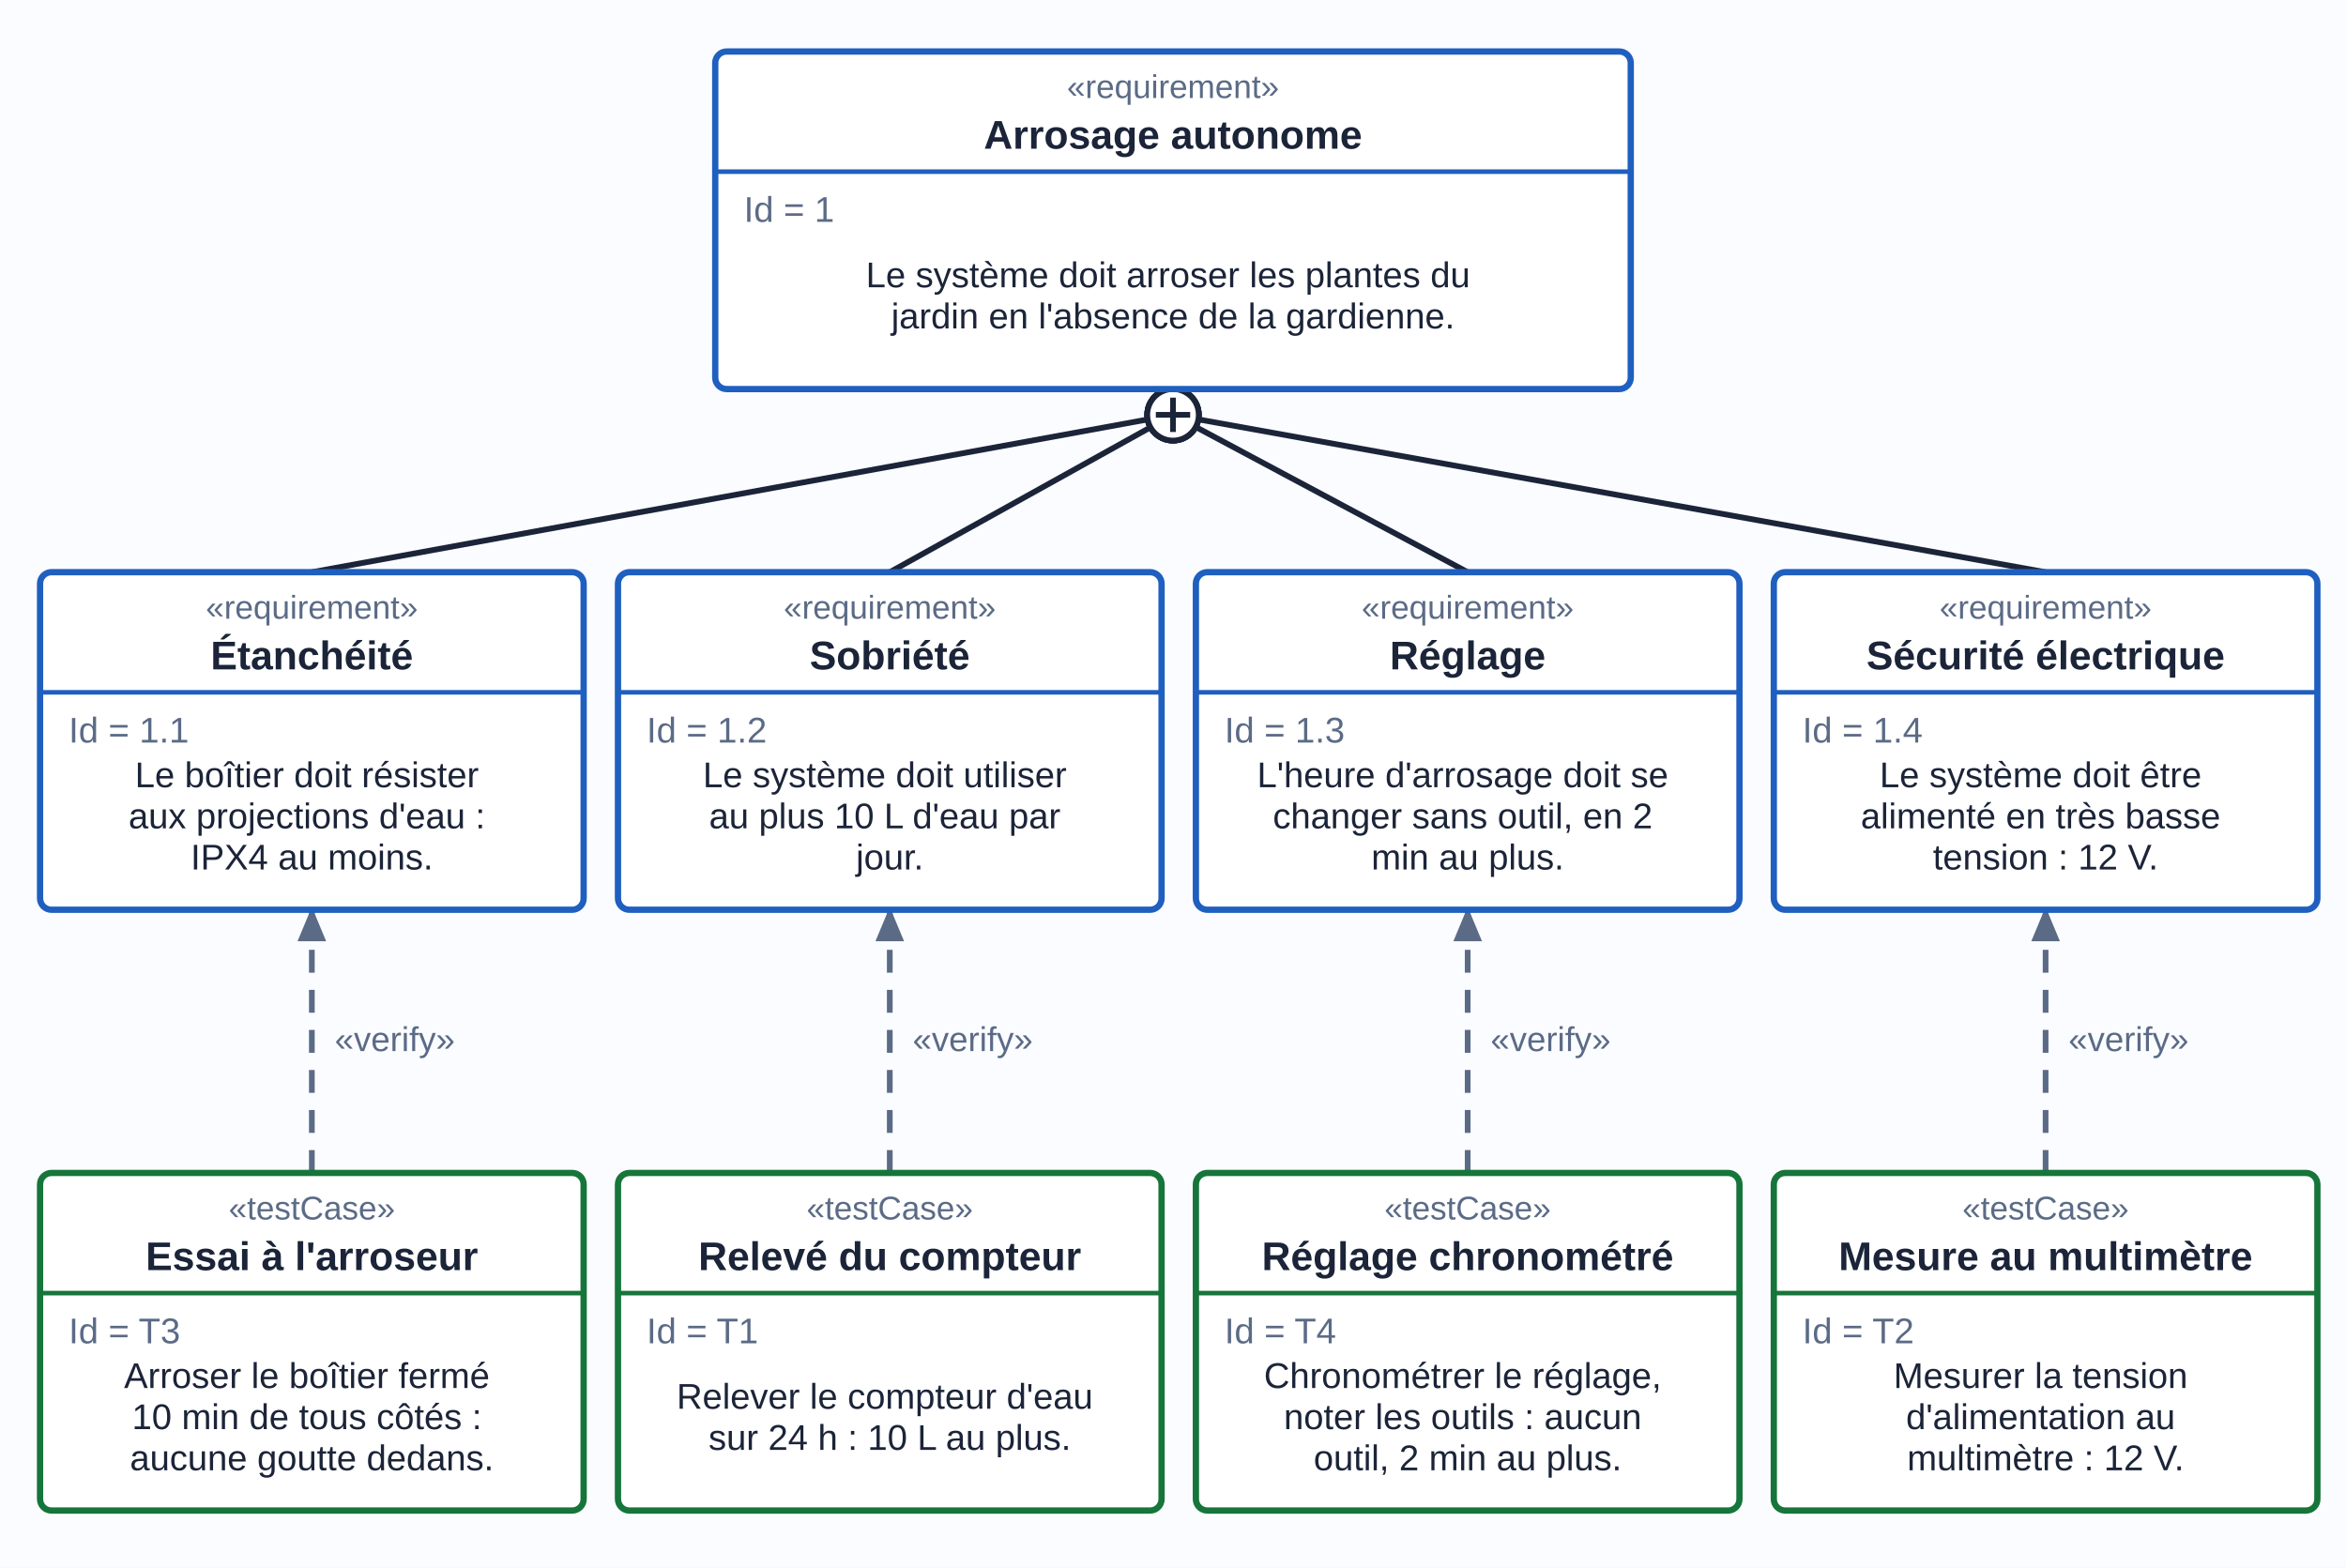
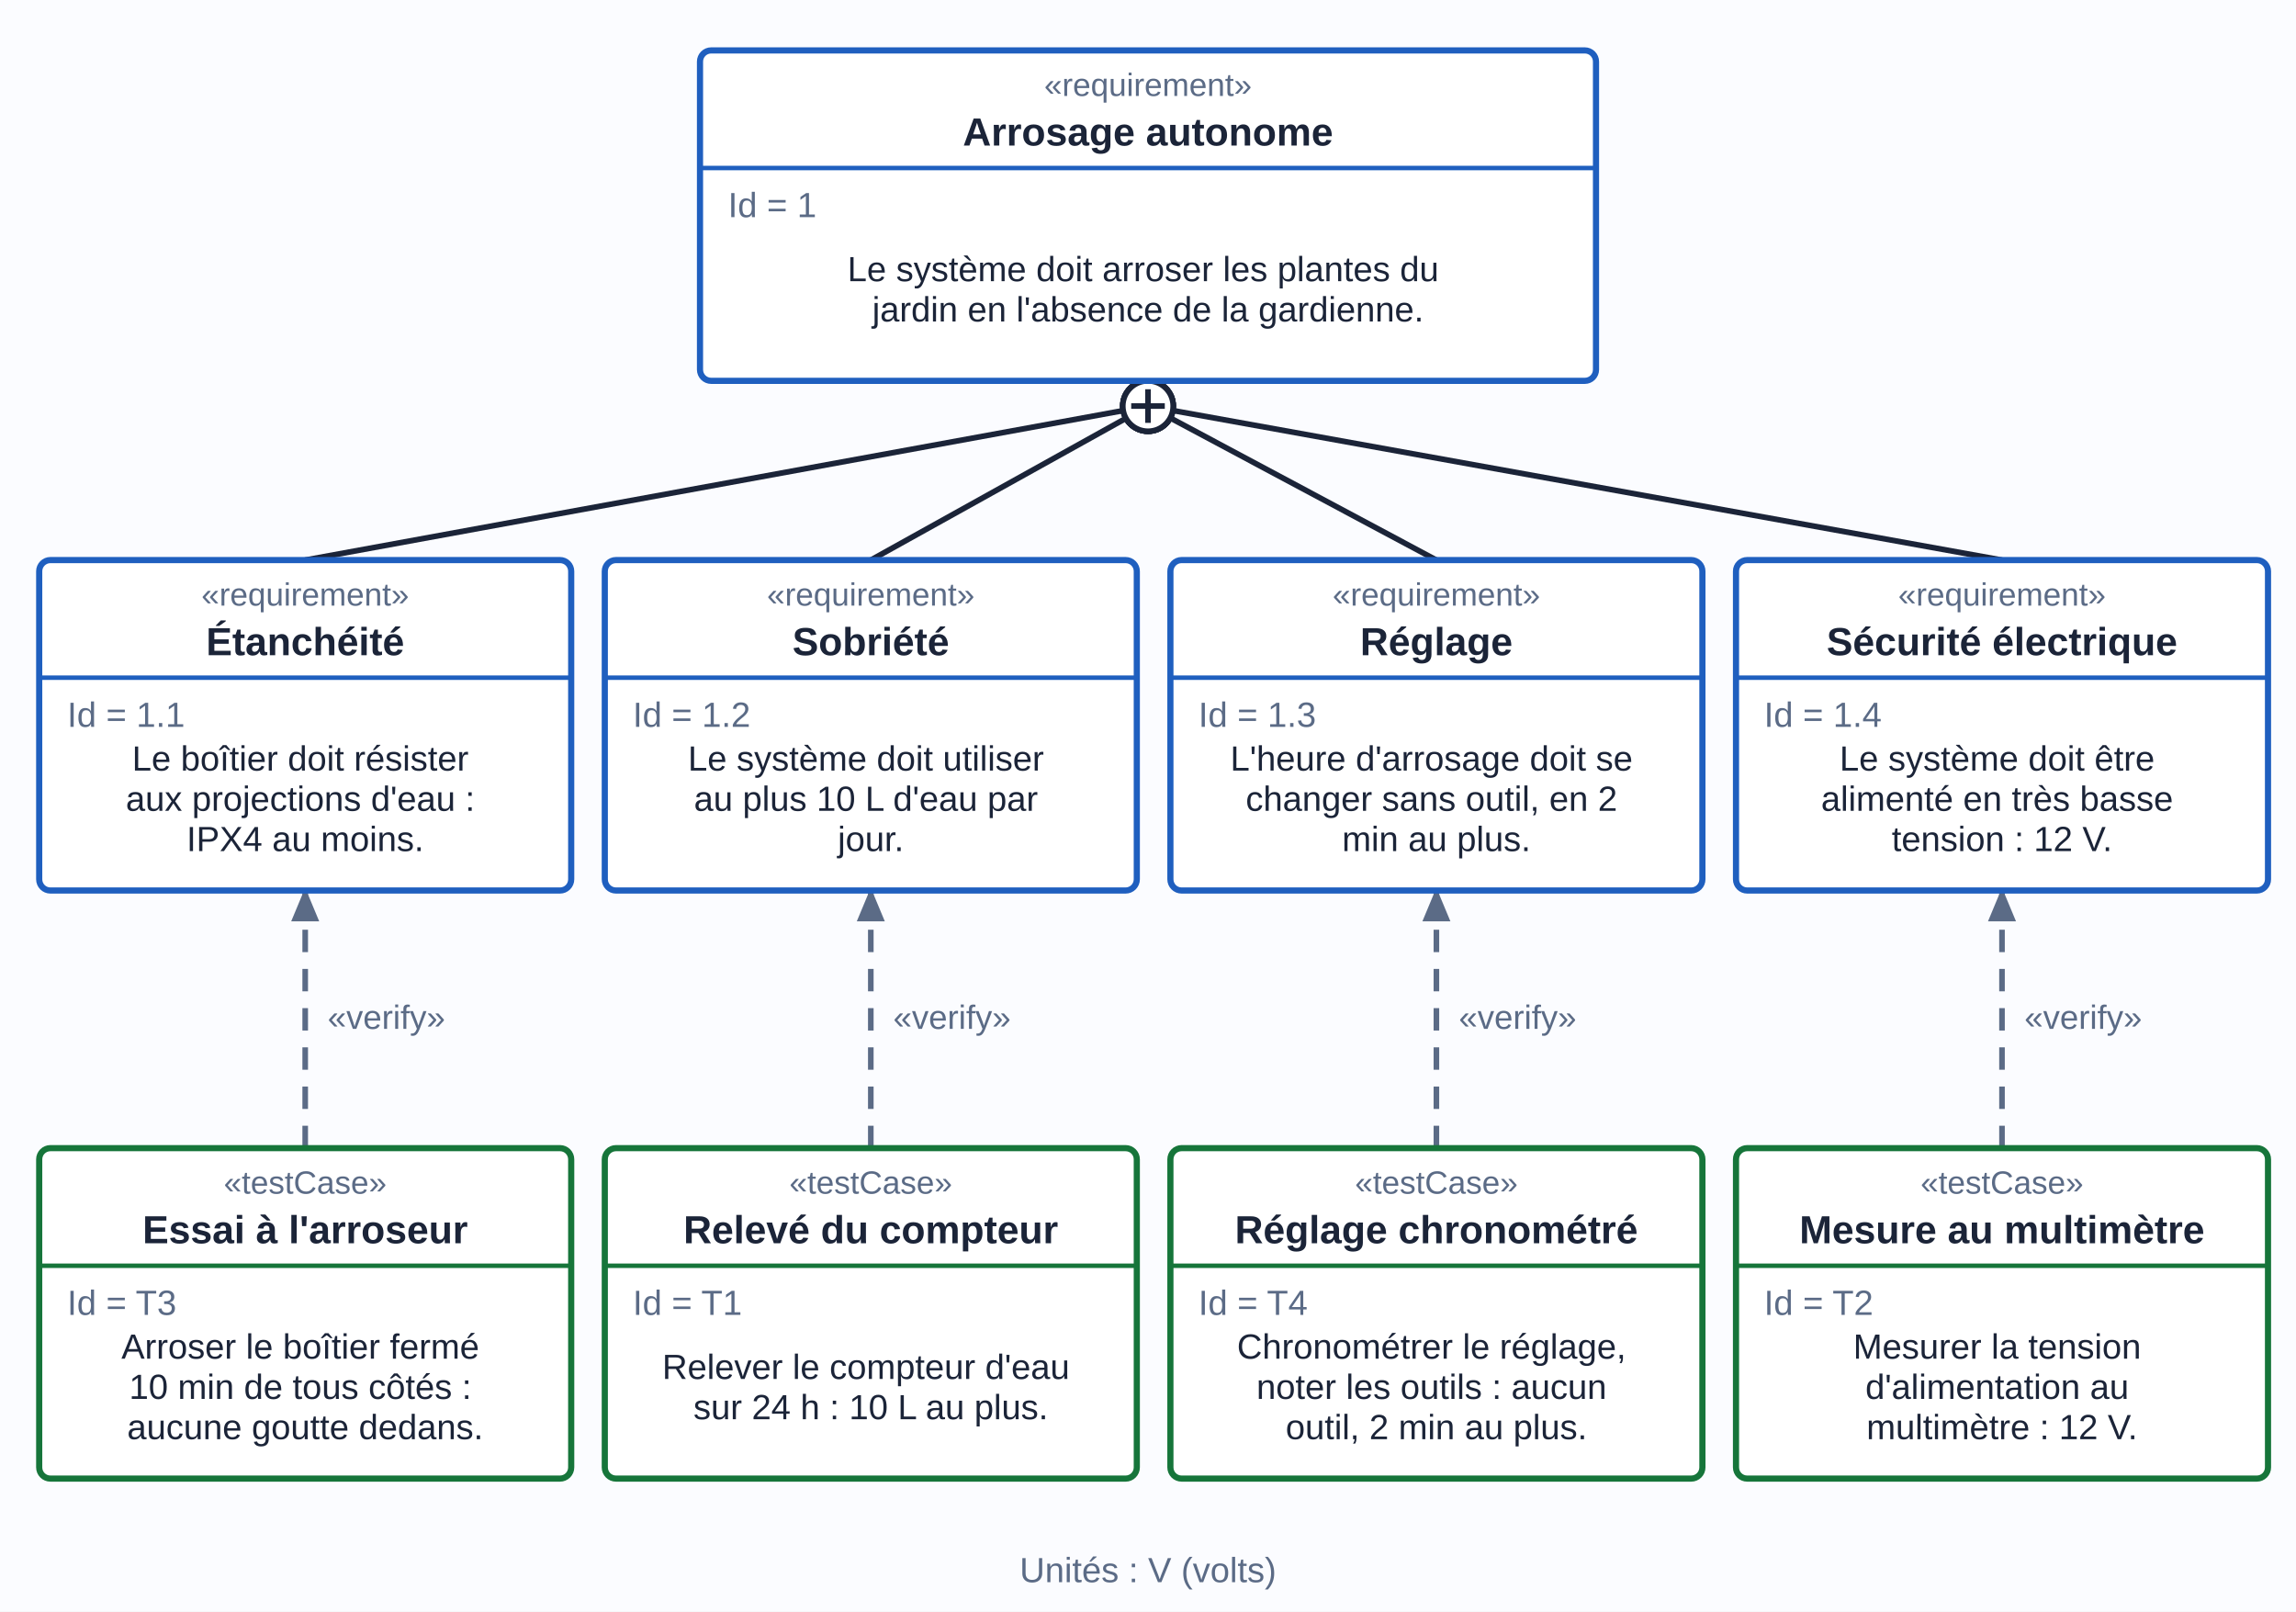
- <svg xmlns="http://www.w3.org/2000/svg" viewBox="0 0 820 548" width="820" height="548" class="schema" id="ex-arrosage-tests" role="img" aria-labelledby="ex-arrosage-tests-t ex-arrosage-tests-d" font-family="'Segoe UI',system-ui,Arial,sans-serif">
-   <rect x="0" y="0" width="820" height="548" fill="#fbfcff" />
+ <svg xmlns="http://www.w3.org/2000/svg" viewBox="0 0 820 575.5" width="820" height="575.5" class="schema" id="ex-arrosage-tests" role="img" aria-labelledby="ex-arrosage-tests-t ex-arrosage-tests-d" font-family="'Segoe UI',system-ui,Arial,sans-serif" data-legende-unites="27.5">
+   <rect x="0" y="0" width="820" height="575.5" fill="#fbfcff" data-legende-unites-fond="548" />
  <defs>
    <marker id="ex-arrosage-tests-pt" viewBox="0 0 12 10" refX="11" refY="5" markerWidth="12" markerHeight="10" markerUnits="userSpaceOnUse" orient="auto-start-reverse">
      <path d="M0,0 L12,5 L0,10 z" fill="#5b6b86" />
    </marker>
  </defs>
  <line x1="410.0" y1="145.0" x2="109.0" y2="200.0" stroke="#1b2438" stroke-width="2" />
  <circle cx="410.0" cy="145.0" r="9" fill="#ffffff" stroke="#1b2438" stroke-width="2" />
  <line x1="404.0" y1="145.0" x2="416.0" y2="145.0" stroke="#1b2438" stroke-width="2" />
  <line x1="410.0" y1="139.0" x2="410.0" y2="151.0" stroke="#1b2438" stroke-width="2" />
  <line x1="410.0" y1="145.0" x2="311.0" y2="200.0" stroke="#1b2438" stroke-width="2" />
  <circle cx="410.0" cy="145.0" r="9" fill="#ffffff" stroke="#1b2438" stroke-width="2" />
  <line x1="404.0" y1="145.0" x2="416.0" y2="145.0" stroke="#1b2438" stroke-width="2" />
  <line x1="410.0" y1="139.0" x2="410.0" y2="151.0" stroke="#1b2438" stroke-width="2" />
  <line x1="410.0" y1="145.0" x2="513.0" y2="200.0" stroke="#1b2438" stroke-width="2" />
  <circle cx="410.0" cy="145.0" r="9" fill="#ffffff" stroke="#1b2438" stroke-width="2" />
  <line x1="404.0" y1="145.0" x2="416.0" y2="145.0" stroke="#1b2438" stroke-width="2" />
  <line x1="410.0" y1="139.0" x2="410.0" y2="151.0" stroke="#1b2438" stroke-width="2" />
  <line x1="410.0" y1="145.0" x2="715.0" y2="200.0" stroke="#1b2438" stroke-width="2" />
  <circle cx="410.0" cy="145.0" r="9" fill="#ffffff" stroke="#1b2438" stroke-width="2" />
  <line x1="404.0" y1="145.0" x2="416.0" y2="145.0" stroke="#1b2438" stroke-width="2" />
  <line x1="410.0" y1="139.0" x2="410.0" y2="151.0" stroke="#1b2438" stroke-width="2" />
  <line x1="109.0" y1="410.0" x2="109.0" y2="318.0" stroke="#5b6b86" stroke-width="2" stroke-dasharray="8 6" marker-end="url(#ex-arrosage-tests-pt)" />
  <text x="117.0" y="364.0" font-size="12" fill="#5b6b86" text-anchor="start" dominant-baseline="middle">
    <tspan x="117.0" dy="-0.00em">«verify»</tspan>
  </text>
  <line x1="311.0" y1="410.0" x2="311.0" y2="318.0" stroke="#5b6b86" stroke-width="2" stroke-dasharray="8 6" marker-end="url(#ex-arrosage-tests-pt)" />
  <text x="319.0" y="364.0" font-size="12" fill="#5b6b86" text-anchor="start" dominant-baseline="middle">
    <tspan x="319.0" dy="-0.00em">«verify»</tspan>
  </text>
  <line x1="513.0" y1="410.0" x2="513.0" y2="318.0" stroke="#5b6b86" stroke-width="2" stroke-dasharray="8 6" marker-end="url(#ex-arrosage-tests-pt)" />
  <text x="521.0" y="364.0" font-size="12" fill="#5b6b86" text-anchor="start" dominant-baseline="middle">
    <tspan x="521.0" dy="-0.00em">«verify»</tspan>
  </text>
  <line x1="715.0" y1="410.0" x2="715.0" y2="318.0" stroke="#5b6b86" stroke-width="2" stroke-dasharray="8 6" marker-end="url(#ex-arrosage-tests-pt)" />
  <text x="723.0" y="364.0" font-size="12" fill="#5b6b86" text-anchor="start" dominant-baseline="middle">
    <tspan x="723.0" dy="-0.00em">«verify»</tspan>
  </text>
  <rect x="250.0" y="18.0" width="320" height="118" rx="4" fill="#ffffff" stroke="#1f5fbf" stroke-width="2.2" />
  <line x1="250.0" y1="60.0" x2="570.0" y2="60.0" stroke="#1f5fbf" stroke-width="1.6" />
  <text x="410.0" y="31.0" font-size="11.5" fill="#5b6b86" text-anchor="middle" dominant-baseline="middle">
    <tspan x="410.0" dy="-0.00em">«requirement»</tspan>
  </text>
  <text x="410.0" y="48.0" font-size="14" fill="#1b2438" text-anchor="middle" dominant-baseline="middle" font-weight="700">
    <tspan x="410.0" dy="-0.00em">Arrosage autonome</tspan>
  </text>
  <text x="260.0" y="74.0" font-size="12.5" fill="#5b6b86" text-anchor="start" dominant-baseline="middle">
    <tspan x="260.0" dy="-0.00em">Id = 1</tspan>
  </text>
  <text x="410.0" y="104.0" font-size="12.5" fill="#1b2438" text-anchor="middle" dominant-baseline="middle">
    <tspan x="410.0" dy="-0.57em">Le système doit arroser les plantes du</tspan>
    <tspan x="410.0" dy="1.15em">jardin en l'absence de la gardienne.</tspan>
  </text>
  <rect x="14.0" y="200.0" width="190" height="118" rx="4" fill="#ffffff" stroke="#1f5fbf" stroke-width="2.2" />
  <line x1="14.0" y1="242.0" x2="204.0" y2="242.0" stroke="#1f5fbf" stroke-width="1.6" />
  <text x="109.0" y="213.0" font-size="11.5" fill="#5b6b86" text-anchor="middle" dominant-baseline="middle">
    <tspan x="109.0" dy="-0.00em">«requirement»</tspan>
  </text>
  <text x="109.0" y="230.0" font-size="14" fill="#1b2438" text-anchor="middle" dominant-baseline="middle" font-weight="700">
    <tspan x="109.0" dy="-0.00em">Étanchéité</tspan>
  </text>
  <text x="24.0" y="256.0" font-size="12.5" fill="#5b6b86" text-anchor="start" dominant-baseline="middle">
    <tspan x="24.0" dy="-0.00em">Id = 1.1</tspan>
  </text>
  <text x="109.0" y="286.0" font-size="12.5" fill="#1b2438" text-anchor="middle" dominant-baseline="middle">
    <tspan x="109.0" dy="-1.15em">Le boîtier doit résister</tspan>
    <tspan x="109.0" dy="1.15em">aux projections d'eau :</tspan>
    <tspan x="109.0" dy="1.15em">IPX4 au moins.</tspan>
  </text>
  <rect x="216.0" y="200.0" width="190" height="118" rx="4" fill="#ffffff" stroke="#1f5fbf" stroke-width="2.2" />
  <line x1="216.0" y1="242.0" x2="406.0" y2="242.0" stroke="#1f5fbf" stroke-width="1.6" />
  <text x="311.0" y="213.0" font-size="11.5" fill="#5b6b86" text-anchor="middle" dominant-baseline="middle">
    <tspan x="311.0" dy="-0.00em">«requirement»</tspan>
  </text>
  <text x="311.0" y="230.0" font-size="14" fill="#1b2438" text-anchor="middle" dominant-baseline="middle" font-weight="700">
    <tspan x="311.0" dy="-0.00em">Sobriété</tspan>
  </text>
  <text x="226.0" y="256.0" font-size="12.5" fill="#5b6b86" text-anchor="start" dominant-baseline="middle">
    <tspan x="226.0" dy="-0.00em">Id = 1.2</tspan>
  </text>
  <text x="311.0" y="286.0" font-size="12.5" fill="#1b2438" text-anchor="middle" dominant-baseline="middle">
    <tspan x="311.0" dy="-1.15em">Le système doit utiliser</tspan>
    <tspan x="311.0" dy="1.15em">au plus 10 L d'eau par</tspan>
    <tspan x="311.0" dy="1.15em">jour.</tspan>
  </text>
  <rect x="418.0" y="200.0" width="190" height="118" rx="4" fill="#ffffff" stroke="#1f5fbf" stroke-width="2.2" />
  <line x1="418.0" y1="242.0" x2="608.0" y2="242.0" stroke="#1f5fbf" stroke-width="1.6" />
  <text x="513.0" y="213.0" font-size="11.5" fill="#5b6b86" text-anchor="middle" dominant-baseline="middle">
    <tspan x="513.0" dy="-0.00em">«requirement»</tspan>
  </text>
  <text x="513.0" y="230.0" font-size="14" fill="#1b2438" text-anchor="middle" dominant-baseline="middle" font-weight="700">
    <tspan x="513.0" dy="-0.00em">Réglage</tspan>
  </text>
  <text x="428.0" y="256.0" font-size="12.5" fill="#5b6b86" text-anchor="start" dominant-baseline="middle">
    <tspan x="428.0" dy="-0.00em">Id = 1.3</tspan>
  </text>
  <text x="513.0" y="286.0" font-size="12.5" fill="#1b2438" text-anchor="middle" dominant-baseline="middle">
    <tspan x="513.0" dy="-1.15em">L'heure d'arrosage doit se</tspan>
    <tspan x="513.0" dy="1.15em">changer sans outil, en 2</tspan>
    <tspan x="513.0" dy="1.15em">min au plus.</tspan>
  </text>
  <rect x="620.0" y="200.0" width="190" height="118" rx="4" fill="#ffffff" stroke="#1f5fbf" stroke-width="2.2" />
  <line x1="620.0" y1="242.0" x2="810.0" y2="242.0" stroke="#1f5fbf" stroke-width="1.6" />
  <text x="715.0" y="213.0" font-size="11.5" fill="#5b6b86" text-anchor="middle" dominant-baseline="middle">
    <tspan x="715.0" dy="-0.00em">«requirement»</tspan>
  </text>
  <text x="715.0" y="230.0" font-size="14" fill="#1b2438" text-anchor="middle" dominant-baseline="middle" font-weight="700">
    <tspan x="715.0" dy="-0.00em">Sécurité électrique</tspan>
  </text>
  <text x="630.0" y="256.0" font-size="12.5" fill="#5b6b86" text-anchor="start" dominant-baseline="middle">
    <tspan x="630.0" dy="-0.00em">Id = 1.4</tspan>
  </text>
  <text x="715.0" y="286.0" font-size="12.5" fill="#1b2438" text-anchor="middle" dominant-baseline="middle">
    <tspan x="715.0" dy="-1.15em">Le système doit être</tspan>
    <tspan x="715.0" dy="1.15em">alimenté en très basse</tspan>
    <tspan x="715.0" dy="1.15em">tension : 12 V.</tspan>
  </text>
  <rect x="14.0" y="410.0" width="190" height="118" rx="4" fill="#ffffff" stroke="#16753a" stroke-width="2.2" />
  <line x1="14.0" y1="452.0" x2="204.0" y2="452.0" stroke="#16753a" stroke-width="1.6" />
  <text x="109.0" y="423.0" font-size="11.5" fill="#5b6b86" text-anchor="middle" dominant-baseline="middle">
    <tspan x="109.0" dy="-0.00em">«testCase»</tspan>
  </text>
  <text x="109.0" y="440.0" font-size="14" fill="#1b2438" text-anchor="middle" dominant-baseline="middle" font-weight="700">
    <tspan x="109.0" dy="-0.00em">Essai à l'arroseur</tspan>
  </text>
  <text x="24.0" y="466.0" font-size="12.5" fill="#5b6b86" text-anchor="start" dominant-baseline="middle">
    <tspan x="24.0" dy="-0.00em">Id = T3</tspan>
  </text>
  <text x="109.0" y="496.0" font-size="12.5" fill="#1b2438" text-anchor="middle" dominant-baseline="middle">
    <tspan x="109.0" dy="-1.15em">Arroser le boîtier fermé</tspan>
    <tspan x="109.0" dy="1.15em">10 min de tous côtés :</tspan>
    <tspan x="109.0" dy="1.15em">aucune goutte dedans.</tspan>
  </text>
  <rect x="216.0" y="410.0" width="190" height="118" rx="4" fill="#ffffff" stroke="#16753a" stroke-width="2.2" />
  <line x1="216.0" y1="452.0" x2="406.0" y2="452.0" stroke="#16753a" stroke-width="1.6" />
  <text x="311.0" y="423.0" font-size="11.5" fill="#5b6b86" text-anchor="middle" dominant-baseline="middle">
    <tspan x="311.0" dy="-0.00em">«testCase»</tspan>
  </text>
  <text x="311.0" y="440.0" font-size="14" fill="#1b2438" text-anchor="middle" dominant-baseline="middle" font-weight="700">
    <tspan x="311.0" dy="-0.00em">Relevé du compteur</tspan>
  </text>
  <text x="226.0" y="466.0" font-size="12.5" fill="#5b6b86" text-anchor="start" dominant-baseline="middle">
    <tspan x="226.0" dy="-0.00em">Id = T1</tspan>
  </text>
  <text x="311.0" y="496.0" font-size="12.5" fill="#1b2438" text-anchor="middle" dominant-baseline="middle">
    <tspan x="311.0" dy="-0.57em">Relever le compteur d'eau</tspan>
    <tspan x="311.0" dy="1.15em">sur 24 h : 10 L au plus.</tspan>
  </text>
  <rect x="418.0" y="410.0" width="190" height="118" rx="4" fill="#ffffff" stroke="#16753a" stroke-width="2.2" />
  <line x1="418.0" y1="452.0" x2="608.0" y2="452.0" stroke="#16753a" stroke-width="1.6" />
  <text x="513.0" y="423.0" font-size="11.5" fill="#5b6b86" text-anchor="middle" dominant-baseline="middle">
    <tspan x="513.0" dy="-0.00em">«testCase»</tspan>
  </text>
  <text x="513.0" y="440.0" font-size="14" fill="#1b2438" text-anchor="middle" dominant-baseline="middle" font-weight="700">
    <tspan x="513.0" dy="-0.00em">Réglage chronométré</tspan>
  </text>
  <text x="428.0" y="466.0" font-size="12.5" fill="#5b6b86" text-anchor="start" dominant-baseline="middle">
    <tspan x="428.0" dy="-0.00em">Id = T4</tspan>
  </text>
  <text x="513.0" y="496.0" font-size="12.5" fill="#1b2438" text-anchor="middle" dominant-baseline="middle">
    <tspan x="513.0" dy="-1.15em">Chronométrer le réglage,</tspan>
    <tspan x="513.0" dy="1.15em">noter les outils : aucun</tspan>
    <tspan x="513.0" dy="1.15em">outil, 2 min au plus.</tspan>
  </text>
  <rect x="620.0" y="410.0" width="190" height="118" rx="4" fill="#ffffff" stroke="#16753a" stroke-width="2.2" />
  <line x1="620.0" y1="452.0" x2="810.0" y2="452.0" stroke="#16753a" stroke-width="1.6" />
  <text x="715.0" y="423.0" font-size="11.5" fill="#5b6b86" text-anchor="middle" dominant-baseline="middle">
    <tspan x="715.0" dy="-0.00em">«testCase»</tspan>
  </text>
  <text x="715.0" y="440.0" font-size="14" fill="#1b2438" text-anchor="middle" dominant-baseline="middle" font-weight="700">
    <tspan x="715.0" dy="-0.00em">Mesure au multimètre</tspan>
  </text>
  <text x="630.0" y="466.0" font-size="12.5" fill="#5b6b86" text-anchor="start" dominant-baseline="middle">
    <tspan x="630.0" dy="-0.00em">Id = T2</tspan>
  </text>
  <text x="715.0" y="496.0" font-size="12.5" fill="#1b2438" text-anchor="middle" dominant-baseline="middle">
    <tspan x="715.0" dy="-1.15em">Mesurer la tension</tspan>
    <tspan x="715.0" dy="1.15em">d'alimentation au</tspan>
    <tspan x="715.0" dy="1.15em">multimètre : 12 V.</tspan>
  </text>
+   <text data-legende-unites="ligne" x="410" y="565" text-anchor="middle" font-size="12.5" fill="#5b6b86" font-family="'Segoe UI',system-ui,Arial,sans-serif">Unités : V (volts)</text>
</svg>
